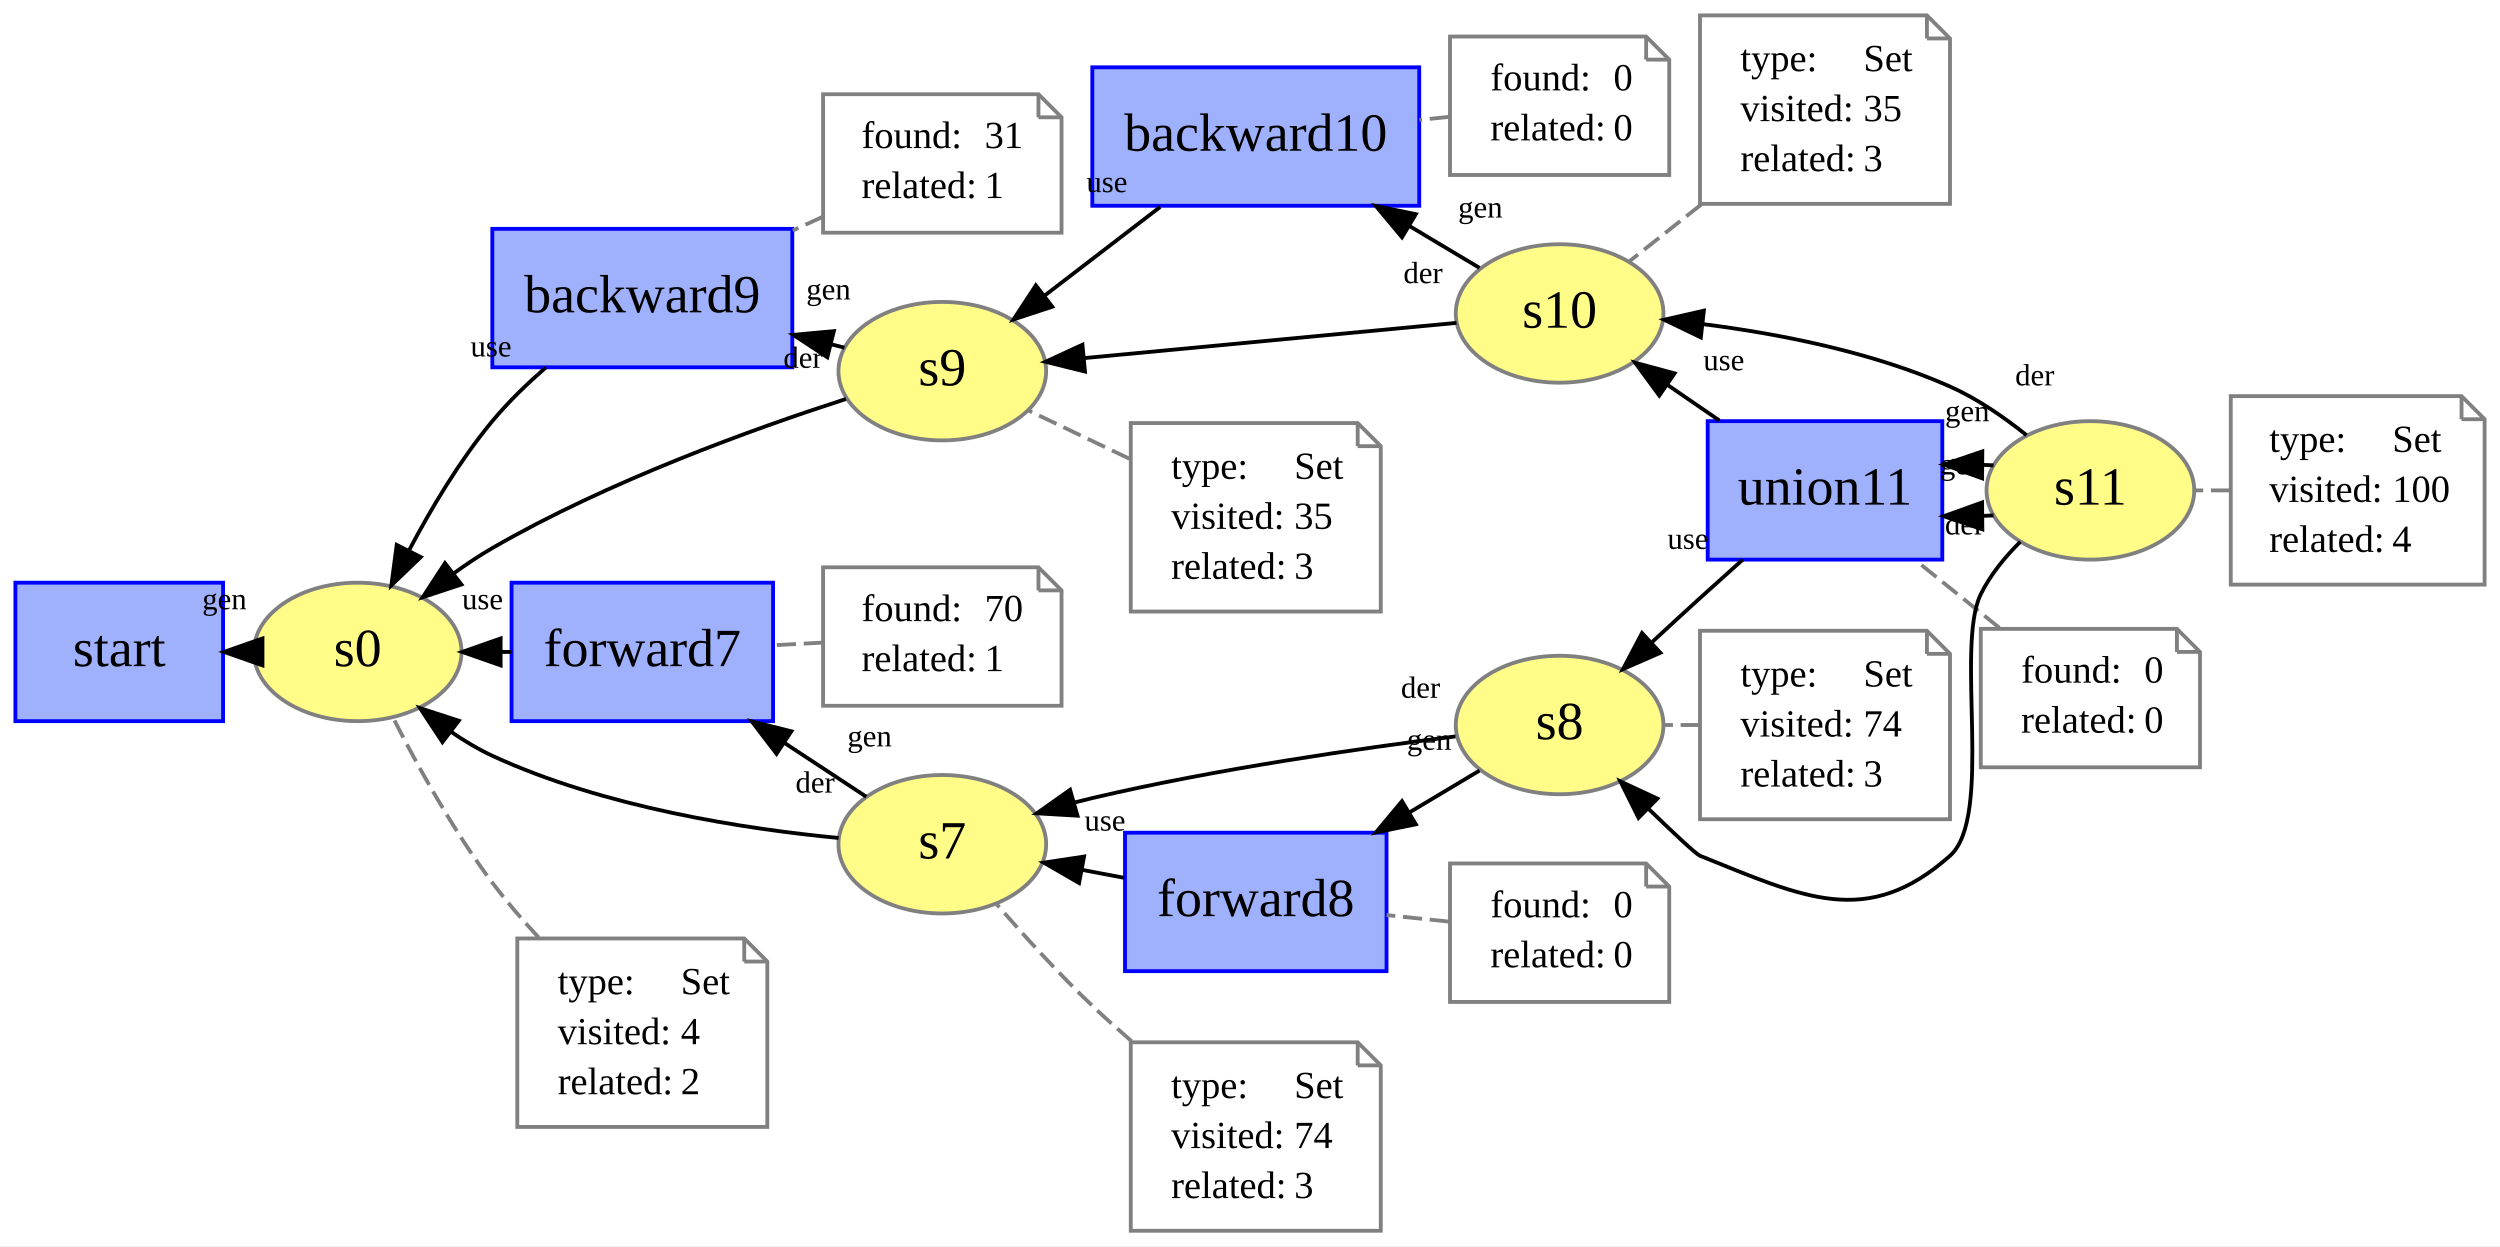
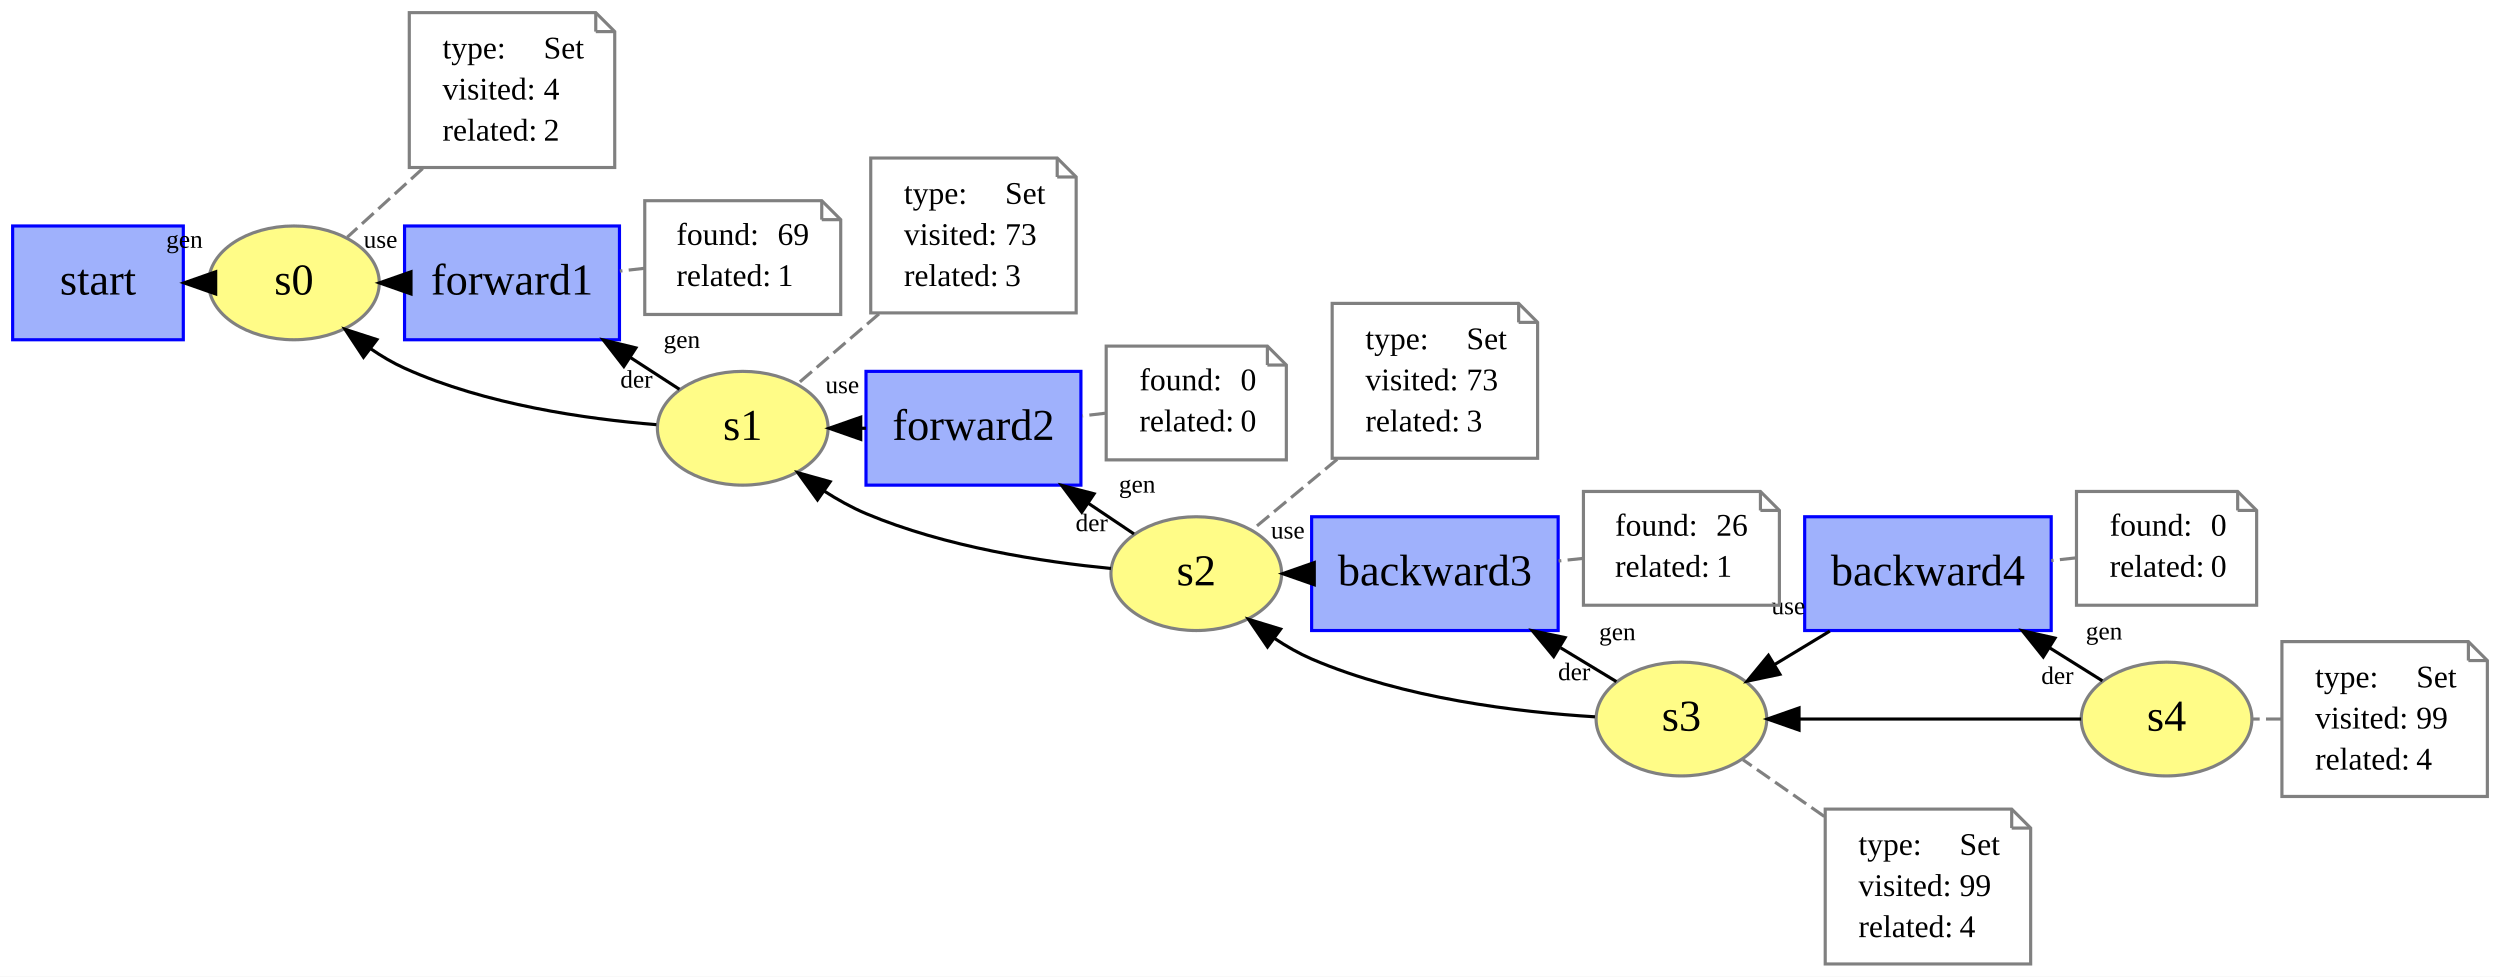
- <svg xmlns="http://www.w3.org/2000/svg" xmlns:xlink="http://www.w3.org/1999/xlink" width="650pt" height="324pt" viewBox="0.00 0.00 650.00 324.00">
-   <g id="graph0" class="graph" transform="scale(1 1) rotate(0) translate(4 320)">
-     <polygon fill="white" stroke="none" points="-4,4 -4,-320 646,-320 646,4 -4,4" />
+ <svg xmlns="http://www.w3.org/2000/svg" xmlns:xlink="http://www.w3.org/1999/xlink" width="791pt" height="309pt" viewBox="0.00 0.00 791.00 309.00">
+   <g id="graph0" class="graph" transform="scale(1 1) rotate(0) translate(4 305)">
+     <polygon fill="white" stroke="none" points="-4,4 -4,-305 787,-305 787,4 -4,4" />
    <g id="node1" class="node">
      <g id="a_node1">
-         <a xlink:href="http://example.org/union11" xlink:title="union11">
-           <polygon fill="#9fb1fc" stroke="#0000ff" points="501,-210.5 440,-210.5 440,-174.5 501,-174.5 501,-210.5" />
-           <text text-anchor="middle" x="470.5" y="-188.8" font-family="Times New Roman,serif" font-size="14.00">union11</text>
+         <a xlink:href="http://example.org/backward4" xlink:title="backward4">
+           <polygon fill="#9fb1fc" stroke="#0000ff" points="645,-141.5 567,-141.5 567,-105.5 645,-105.5 645,-141.5" />
+           <text text-anchor="middle" x="606" y="-119.8" font-family="Times New Roman,serif" font-size="14.00">backward4</text>
+         </a>
+       </g>
+     </g>
+     <g id="node12" class="node">
+       <g id="a_node12">
+         <a xlink:href="http://example.org/s3" xlink:title="s3">
+           <ellipse fill="#fffc87" stroke="#808080" cx="528" cy="-77.5" rx="27" ry="18" />
+           <text text-anchor="middle" x="528" y="-73.8" font-family="Times New Roman,serif" font-size="14.00">s3</text>
+         </a>
+       </g>
+     </g>
+     <g id="edge10" class="edge">
+       <path fill="none" stroke="black" d="M574.963,-105.32C569.19,-101.826 563.161,-98.177 557.441,-94.714" />
+       <polygon fill="black" stroke="black" points="559.156,-91.661 548.788,-89.477 555.531,-97.649 559.156,-91.661" />
+       <text text-anchor="middle" x="561.82" y="-110.649" font-family="Times New Roman,serif" font-size="8.00">use</text>
+     </g>
+     <g id="node2" class="node">
+       <polygon fill="none" stroke="gray" points="704,-149.5 653,-149.5 653,-113.5 710,-113.5 710,-143.5 704,-149.5" />
+       <polyline fill="none" stroke="gray" points="704,-149.5 704,-143.5 " />
+       <polyline fill="none" stroke="gray" points="710,-143.5 704,-143.5 " />
+       <text text-anchor="start" x="663.5" y="-135.5" font-family="Times New Roman,serif" font-size="10.00">found:</text>
+       <text text-anchor="start" x="695.5" y="-135.5" font-family="Times New Roman,serif" font-size="10.00">0</text>
+       <text text-anchor="start" x="663.5" y="-122.5" font-family="Times New Roman,serif" font-size="10.00">related:</text>
+       <text text-anchor="start" x="695.5" y="-122.5" font-family="Times New Roman,serif" font-size="10.00">0</text>
+     </g>
+     <g id="edge1" class="edge">
+       <path fill="none" stroke="gray" stroke-dasharray="5,2" d="M652.713,-128.476C650.192,-128.201 647.612,-127.92 645.023,-127.639" />
+     </g>
+     <g id="node3" class="node">
+       <g id="a_node3">
+         <a xlink:href="http://example.org/backward3" xlink:title="backward3">
+           <polygon fill="#9fb1fc" stroke="#0000ff" points="489,-141.5 411,-141.5 411,-105.5 489,-105.5 489,-141.5" />
+           <text text-anchor="middle" x="450" y="-119.8" font-family="Times New Roman,serif" font-size="14.00">backward3</text>
        </a>
      </g>
    </g>
    <g id="node14" class="node">
      <g id="a_node14">
-         <a xlink:href="http://example.org/s8" xlink:title="s8">
-           <ellipse fill="#fffc87" stroke="#808080" cx="401.5" cy="-131.5" rx="27" ry="18" />
-           <text text-anchor="middle" x="401.5" y="-127.8" font-family="Times New Roman,serif" font-size="14.00">s8</text>
-         </a>
-       </g>
-     </g>
-     <g id="edge12" class="edge">
-       <path fill="none" stroke="black" d="M449.107,-174.492C445.398,-171.183 441.573,-167.748 438,-164.5 433.978,-160.844 429.726,-156.932 425.615,-153.126" />
-       <polygon fill="black" stroke="black" points="427.691,-150.277 417.983,-146.032 422.925,-155.404 427.691,-150.277" />
-       <text text-anchor="middle" x="434.861" y="-177.287" font-family="Times New Roman,serif" font-size="8.00">use</text>
+         <a xlink:href="http://example.org/s2" xlink:title="s2">
+           <ellipse fill="#fffc87" stroke="#808080" cx="374.5" cy="-123.5" rx="27" ry="18" />
+           <text text-anchor="middle" x="374.5" y="-119.8" font-family="Times New Roman,serif" font-size="14.00">s2</text>
+         </a>
+       </g>
+     </g>
+     <g id="edge13" class="edge">
+       <path fill="none" stroke="black" d="M410.958,-123.5C410.862,-123.5 410.766,-123.5 410.669,-123.5" />
+       <polygon fill="black" stroke="black" points="411.834,-120 401.834,-123.5 411.834,-127 411.834,-120" />
+       <text text-anchor="middle" x="403.458" y="-134.59" font-family="Times New Roman,serif" font-size="8.00">use</text>
+     </g>
+     <g id="node4" class="node">
+       <polygon fill="none" stroke="gray" points="553,-149.5 497,-149.5 497,-113.5 559,-113.5 559,-143.5 553,-149.5" />
+       <polyline fill="none" stroke="gray" points="553,-149.5 553,-143.5 " />
+       <polyline fill="none" stroke="gray" points="559,-143.5 553,-143.5 " />
+       <text text-anchor="start" x="507" y="-135.5" font-family="Times New Roman,serif" font-size="10.00">found:</text>
+       <text text-anchor="start" x="539" y="-135.5" font-family="Times New Roman,serif" font-size="10.00">26</text>
+       <text text-anchor="start" x="507" y="-122.5" font-family="Times New Roman,serif" font-size="10.00">related:</text>
+       <text text-anchor="start" x="539" y="-122.5" font-family="Times New Roman,serif" font-size="10.00">1</text>
+     </g>
+     <g id="edge2" class="edge">
+       <path fill="none" stroke="gray" stroke-dasharray="5,2" d="M496.963,-128.338C494.39,-128.067 491.767,-127.791 489.143,-127.515" />
+     </g>
+     <g id="node5" class="node">
+       <g id="a_node5">
+         <a xlink:href="http://example.org/forward2" xlink:title="forward2">
+           <polygon fill="#9fb1fc" stroke="#0000ff" points="338,-187.5 270,-187.5 270,-151.5 338,-151.5 338,-187.5" />
+           <text text-anchor="middle" x="304" y="-165.8" font-family="Times New Roman,serif" font-size="14.00">forward2</text>
+         </a>
+       </g>
    </g>
    <g id="node16" class="node">
      <g id="a_node16">
-         <a xlink:href="http://example.org/s10" xlink:title="s10">
-           <ellipse fill="#fffc87" stroke="#808080" cx="401.5" cy="-238.5" rx="27" ry="18" />
-           <text text-anchor="middle" x="401.5" y="-234.8" font-family="Times New Roman,serif" font-size="14.00">s10</text>
-         </a>
-       </g>
-     </g>
-     <g id="edge15" class="edge">
-       <path fill="none" stroke="black" d="M443.02,-210.68C438.562,-213.741 433.93,-216.921 429.461,-219.99" />
-       <polygon fill="black" stroke="black" points="427.415,-217.149 421.152,-225.694 431.377,-222.919 427.415,-217.149" />
-       <text text-anchor="middle" x="444.189" y="-223.735" font-family="Times New Roman,serif" font-size="8.00">use</text>
-     </g>
-     <g id="node2" class="node">
-       <polygon fill="none" stroke="gray" points="562,-156.5 511,-156.5 511,-120.5 568,-120.5 568,-150.5 562,-156.5" />
-       <polyline fill="none" stroke="gray" points="562,-156.5 562,-150.5 " />
-       <polyline fill="none" stroke="gray" points="568,-150.5 562,-150.5 " />
-       <text text-anchor="start" x="521.5" y="-142.5" font-family="Times New Roman,serif" font-size="10.00">found:</text>
-       <text text-anchor="start" x="553.5" y="-142.5" font-family="Times New Roman,serif" font-size="10.00">0</text>
-       <text text-anchor="start" x="521.5" y="-129.5" font-family="Times New Roman,serif" font-size="10.00">related:</text>
-       <text text-anchor="start" x="553.5" y="-129.5" font-family="Times New Roman,serif" font-size="10.00">0</text>
-     </g>
-     <g id="edge1" class="edge">
-       <path fill="none" stroke="gray" stroke-dasharray="5,2" d="M515.817,-156.782C508.832,-162.412 501.143,-168.608 494.16,-174.237" />
-     </g>
-     <g id="node3" class="node">
-       <g id="a_node3">
-         <a xlink:href="http://example.org/forward8" xlink:title="forward8">
-           <polygon fill="#9fb1fc" stroke="#0000ff" points="356.5,-103.5 288.5,-103.5 288.5,-67.5 356.5,-67.5 356.5,-103.5" />
-           <text text-anchor="middle" x="322.5" y="-81.8" font-family="Times New Roman,serif" font-size="14.00">forward8</text>
+         <a xlink:href="http://example.org/s1" xlink:title="s1">
+           <ellipse fill="#fffc87" stroke="#808080" cx="231" cy="-169.5" rx="27" ry="18" />
+           <text text-anchor="middle" x="231" y="-165.8" font-family="Times New Roman,serif" font-size="14.00">s1</text>
+         </a>
+       </g>
+     </g>
+     <g id="edge16" class="edge">
+       <path fill="none" stroke="black" d="M269.994,-169.5C269.505,-169.5 269.016,-169.5 268.526,-169.5" />
+       <polygon fill="black" stroke="black" points="268.331,-166 258.331,-169.5 268.331,-173 268.331,-166" />
+       <text text-anchor="middle" x="262.494" y="-180.59" font-family="Times New Roman,serif" font-size="8.00">use</text>
+     </g>
+     <g id="node6" class="node">
+       <polygon fill="none" stroke="gray" points="397,-195.5 346,-195.5 346,-159.5 403,-159.5 403,-189.5 397,-195.5" />
+       <polyline fill="none" stroke="gray" points="397,-195.5 397,-189.5 " />
+       <polyline fill="none" stroke="gray" points="403,-189.5 397,-189.5 " />
+       <text text-anchor="start" x="356.5" y="-181.5" font-family="Times New Roman,serif" font-size="10.00">found:</text>
+       <text text-anchor="start" x="388.5" y="-181.5" font-family="Times New Roman,serif" font-size="10.00">0</text>
+       <text text-anchor="start" x="356.5" y="-168.5" font-family="Times New Roman,serif" font-size="10.00">related:</text>
+       <text text-anchor="start" x="388.5" y="-168.5" font-family="Times New Roman,serif" font-size="10.00">0</text>
+     </g>
+     <g id="edge3" class="edge">
+       <path fill="none" stroke="gray" stroke-dasharray="5,2" d="M345.638,-174.246C343.268,-173.969 340.855,-173.687 338.447,-173.406" />
+     </g>
+     <g id="node7" class="node">
+       <g id="a_node7">
+         <a xlink:href="http://example.org/forward1" xlink:title="forward1">
+           <polygon fill="#9fb1fc" stroke="#0000ff" points="192,-233.5 124,-233.5 124,-197.5 192,-197.5 192,-233.5" />
+           <text text-anchor="middle" x="158" y="-211.8" font-family="Times New Roman,serif" font-size="14.00">forward1</text>
        </a>
      </g>
    </g>
    <g id="node18" class="node">
      <g id="a_node18">
-         <a xlink:href="http://example.org/s7" xlink:title="s7">
-           <ellipse fill="#fffc87" stroke="#808080" cx="241" cy="-100.5" rx="27" ry="18" />
-           <text text-anchor="middle" x="241" y="-96.8" font-family="Times New Roman,serif" font-size="14.00">s7</text>
-         </a>
-       </g>
-     </g>
-     <g id="edge18" class="edge">
-       <path fill="none" stroke="black" d="M288.245,-91.774C284.647,-92.453 280.976,-93.146 277.355,-93.829" />
-       <polygon fill="black" stroke="black" points="276.557,-90.418 267.38,-95.711 277.855,-97.296 276.557,-90.418" />
-       <text text-anchor="middle" x="283.284" y="-104.03" font-family="Times New Roman,serif" font-size="8.00">use</text>
-     </g>
-     <g id="node4" class="node">
-       <polygon fill="none" stroke="gray" points="424,-95.5 373,-95.5 373,-59.5 430,-59.5 430,-89.5 424,-95.5" />
-       <polyline fill="none" stroke="gray" points="424,-95.5 424,-89.5 " />
-       <polyline fill="none" stroke="gray" points="430,-89.5 424,-89.5 " />
-       <text text-anchor="start" x="383.5" y="-81.5" font-family="Times New Roman,serif" font-size="10.00">found:</text>
-       <text text-anchor="start" x="415.5" y="-81.5" font-family="Times New Roman,serif" font-size="10.00">0</text>
-       <text text-anchor="start" x="383.5" y="-68.5" font-family="Times New Roman,serif" font-size="10.00">related:</text>
-       <text text-anchor="start" x="415.5" y="-68.5" font-family="Times New Roman,serif" font-size="10.00">0</text>
-     </g>
-     <g id="edge2" class="edge">
-       <path fill="none" stroke="gray" stroke-dasharray="5,2" d="M372.701,-80.388C367.446,-80.934 361.901,-81.51 356.504,-82.071" />
-     </g>
-     <g id="node5" class="node">
-       <g id="a_node5">
-         <a xlink:href="http://example.org/backward10" xlink:title="backward10">
-           <polygon fill="#9fb1fc" stroke="#0000ff" points="365,-302.5 280,-302.5 280,-266.5 365,-266.5 365,-302.5" />
-           <text text-anchor="middle" x="322.5" y="-280.8" font-family="Times New Roman,serif" font-size="14.00">backward10</text>
-         </a>
-       </g>
-     </g>
-     <g id="node20" class="node">
-       <g id="a_node20">
-         <a xlink:href="http://example.org/s9" xlink:title="s9">
-           <ellipse fill="#fffc87" stroke="#808080" cx="241" cy="-223.5" rx="27" ry="18" />
-           <text text-anchor="middle" x="241" y="-219.8" font-family="Times New Roman,serif" font-size="14.00">s9</text>
-         </a>
-       </g>
-     </g>
-     <g id="edge21" class="edge">
-       <path fill="none" stroke="black" d="M297.647,-266.198C288.167,-258.924 277.242,-250.541 267.596,-243.14" />
-       <polygon fill="black" stroke="black" points="269.582,-240.252 259.517,-236.941 265.32,-245.805 269.582,-240.252" />
-       <text text-anchor="middle" x="283.789" y="-270.039" font-family="Times New Roman,serif" font-size="8.00">use</text>
-     </g>
-     <g id="node6" class="node">
-       <polygon fill="none" stroke="gray" points="424,-310.5 373,-310.5 373,-274.5 430,-274.5 430,-304.5 424,-310.5" />
-       <polyline fill="none" stroke="gray" points="424,-310.5 424,-304.5 " />
-       <polyline fill="none" stroke="gray" points="430,-304.5 424,-304.5 " />
-       <text text-anchor="start" x="383.5" y="-296.5" font-family="Times New Roman,serif" font-size="10.00">found:</text>
-       <text text-anchor="start" x="415.5" y="-296.5" font-family="Times New Roman,serif" font-size="10.00">0</text>
-       <text text-anchor="start" x="383.5" y="-283.5" font-family="Times New Roman,serif" font-size="10.00">related:</text>
-       <text text-anchor="start" x="415.5" y="-283.5" font-family="Times New Roman,serif" font-size="10.00">0</text>
-     </g>
-     <g id="edge3" class="edge">
-       <path fill="none" stroke="gray" stroke-dasharray="5,2" d="M372.701,-289.612C370.203,-289.352 367.639,-289.086 365.057,-288.818" />
-     </g>
-     <g id="node7" class="node">
-       <g id="a_node7">
-         <a xlink:href="http://example.org/forward7" xlink:title="forward7">
-           <polygon fill="#9fb1fc" stroke="#0000ff" points="197,-168.5 129,-168.5 129,-132.5 197,-132.5 197,-168.5" />
-           <text text-anchor="middle" x="163" y="-146.8" font-family="Times New Roman,serif" font-size="14.00">forward7</text>
-         </a>
-       </g>
-     </g>
-     <g id="node22" class="node">
-       <g id="a_node22">
        <a xlink:href="http://example.org/s0" xlink:title="s0">
-           <ellipse fill="#fffc87" stroke="#808080" cx="89" cy="-150.5" rx="27" ry="18" />
-           <text text-anchor="middle" x="89" y="-146.8" font-family="Times New Roman,serif" font-size="14.00">s0</text>
-         </a>
-       </g>
-     </g>
-     <g id="edge24" class="edge">
-       <path fill="none" stroke="black" d="M128.95,-150.5C128.146,-150.5 127.34,-150.5 126.534,-150.5" />
-       <polygon fill="black" stroke="black" points="126.162,-147 116.162,-150.5 126.162,-154 126.162,-147" />
-       <text text-anchor="middle" x="121.45" y="-161.59" font-family="Times New Roman,serif" font-size="8.00">use</text>
+           <ellipse fill="#fffc87" stroke="#808080" cx="89" cy="-215.5" rx="27" ry="18" />
+           <text text-anchor="middle" x="89" y="-211.8" font-family="Times New Roman,serif" font-size="14.00">s0</text>
+         </a>
+       </g>
+     </g>
+     <g id="edge19" class="edge">
+       <path fill="none" stroke="black" d="M123.893,-215.5C123.728,-215.5 123.563,-215.5 123.398,-215.5" />
+       <polygon fill="black" stroke="black" points="126.036,-212 116.036,-215.5 126.036,-219 126.036,-212" />
+       <text text-anchor="middle" x="116.393" y="-226.59" font-family="Times New Roman,serif" font-size="8.00">use</text>
    </g>
    <g id="node8" class="node">
-       <polygon fill="none" stroke="gray" points="266,-172.5 210,-172.5 210,-136.5 272,-136.5 272,-166.5 266,-172.5" />
-       <polyline fill="none" stroke="gray" points="266,-172.5 266,-166.5 " />
-       <polyline fill="none" stroke="gray" points="272,-166.5 266,-166.5 " />
-       <text text-anchor="start" x="220" y="-158.5" font-family="Times New Roman,serif" font-size="10.00">found:</text>
-       <text text-anchor="start" x="252" y="-158.5" font-family="Times New Roman,serif" font-size="10.00">70</text>
-       <text text-anchor="start" x="220" y="-145.5" font-family="Times New Roman,serif" font-size="10.00">related:</text>
-       <text text-anchor="start" x="252" y="-145.5" font-family="Times New Roman,serif" font-size="10.00">1</text>
+       <polygon fill="none" stroke="gray" points="256,-241.5 200,-241.5 200,-205.5 262,-205.5 262,-235.5 256,-241.5" />
+       <polyline fill="none" stroke="gray" points="256,-241.5 256,-235.5 " />
+       <polyline fill="none" stroke="gray" points="262,-235.5 256,-235.5 " />
+       <text text-anchor="start" x="210" y="-227.5" font-family="Times New Roman,serif" font-size="10.00">found:</text>
+       <text text-anchor="start" x="242" y="-227.5" font-family="Times New Roman,serif" font-size="10.00">69</text>
+       <text text-anchor="start" x="210" y="-214.5" font-family="Times New Roman,serif" font-size="10.00">related:</text>
+       <text text-anchor="start" x="242" y="-214.5" font-family="Times New Roman,serif" font-size="10.00">1</text>
    </g>
    <g id="edge4" class="edge">
-       <path fill="none" stroke="gray" stroke-dasharray="5,2" d="M209.963,-152.919C205.731,-152.696 201.361,-152.466 197.076,-152.241" />
+       <path fill="none" stroke="gray" stroke-dasharray="5,2" d="M199.89,-220.107C197.32,-219.818 194.711,-219.524 192.119,-219.232" />
    </g>
    <g id="node9" class="node">
      <g id="a_node9">
-         <a xlink:href="http://example.org/backward9" xlink:title="backward9">
-           <polygon fill="#9fb1fc" stroke="#0000ff" points="202,-260.5 124,-260.5 124,-224.5 202,-224.5 202,-260.5" />
-           <text text-anchor="middle" x="163" y="-238.8" font-family="Times New Roman,serif" font-size="14.00">backward9</text>
-         </a>
-       </g>
-     </g>
-     <g id="edge27" class="edge">
-       <path fill="none" stroke="black" d="M137.874,-224.42C132.974,-220.154 128.078,-215.409 124,-210.5 115.597,-200.385 108.146,-187.906 102.377,-176.953" />
-       <polygon fill="black" stroke="black" points="105.394,-175.163 97.759,-167.818 99.147,-178.321 105.394,-175.163" />
-       <text text-anchor="middle" x="123.66" y="-227.312" font-family="Times New Roman,serif" font-size="8.00">use</text>
+         <a xlink:href="http://example.org/start" xlink:title="start">
+           <polygon fill="#9fb1fc" stroke="#0000ff" points="54,-233.5 0,-233.5 0,-197.5 54,-197.5 54,-233.5" />
+           <text text-anchor="middle" x="27" y="-211.8" font-family="Times New Roman,serif" font-size="14.00">start</text>
+         </a>
+       </g>
    </g>
    <g id="node10" class="node">
-       <polygon fill="none" stroke="gray" points="266,-295.5 210,-295.5 210,-259.5 272,-259.5 272,-289.5 266,-295.5" />
-       <polyline fill="none" stroke="gray" points="266,-295.5 266,-289.5 " />
-       <polyline fill="none" stroke="gray" points="272,-289.5 266,-289.5 " />
-       <text text-anchor="start" x="220" y="-281.5" font-family="Times New Roman,serif" font-size="10.00">found:</text>
-       <text text-anchor="start" x="252" y="-281.5" font-family="Times New Roman,serif" font-size="10.00">31</text>
-       <text text-anchor="start" x="220" y="-268.5" font-family="Times New Roman,serif" font-size="10.00">related:</text>
-       <text text-anchor="start" x="252" y="-268.5" font-family="Times New Roman,serif" font-size="10.00">1</text>
+       <g id="a_node10">
+         <a xlink:href="http://example.org/s4" xlink:title="s4">
+           <ellipse fill="#fffc87" stroke="#808080" cx="681.5" cy="-77.5" rx="27" ry="18" />
+           <text text-anchor="middle" x="681.5" y="-73.8" font-family="Times New Roman,serif" font-size="14.00">s4</text>
+         </a>
+       </g>
+     </g>
+     <g id="edge11" class="edge">
+       <path fill="none" stroke="black" d="M661.189,-89.586C655.988,-92.841 650.18,-96.476 644.352,-100.123" />
+       <polygon fill="black" stroke="black" points="642.488,-97.161 635.868,-105.433 646.201,-103.095 642.488,-97.161" />
+       <text text-anchor="middle" x="661.723" y="-102.676" font-family="Times New Roman,serif" font-size="8.00">gen</text>
+     </g>
+     <g id="edge12" class="edge">
+       <path fill="none" stroke="black" d="M654.456,-77.5C629.85,-77.5 592.716,-77.5 565.228,-77.5" />
+       <polygon fill="black" stroke="black" points="565.211,-74 555.211,-77.5 565.211,-81 565.211,-74" />
+       <text text-anchor="middle" x="646.956" y="-88.59" font-family="Times New Roman,serif" font-size="8.00">der</text>
+     </g>
+     <g id="node11" class="node">
+       <polygon fill="none" stroke="gray" points="777,-102 718,-102 718,-53 783,-53 783,-96 777,-102" />
+       <polyline fill="none" stroke="gray" points="777,-102 777,-96 " />
+       <polyline fill="none" stroke="gray" points="783,-96 777,-96 " />
+       <text text-anchor="start" x="728.5" y="-87.5" font-family="Times New Roman,serif" font-size="10.00">type:</text>
+       <text text-anchor="start" x="760.5" y="-87.5" font-family="Times New Roman,serif" font-size="10.00">Set</text>
+       <text text-anchor="start" x="728.5" y="-74.5" font-family="Times New Roman,serif" font-size="10.00">visited:</text>
+       <text text-anchor="start" x="760.5" y="-74.5" font-family="Times New Roman,serif" font-size="10.00">99</text>
+       <text text-anchor="start" x="728.5" y="-61.5" font-family="Times New Roman,serif" font-size="10.00">related:</text>
+       <text text-anchor="start" x="760.5" y="-61.5" font-family="Times New Roman,serif" font-size="10.00">4</text>
    </g>
    <g id="edge5" class="edge">
-       <path fill="none" stroke="gray" stroke-dasharray="5,2" d="M209.963,-263.667C207.39,-262.482 204.767,-261.274 202.143,-260.066" />
-     </g>
-     <g id="node11" class="node">
-       <g id="a_node11">
-         <a xlink:href="http://example.org/start" xlink:title="start">
-           <polygon fill="#9fb1fc" stroke="#0000ff" points="54,-168.5 0,-168.5 0,-132.5 54,-132.5 54,-168.5" />
-           <text text-anchor="middle" x="27" y="-146.8" font-family="Times New Roman,serif" font-size="14.00">start</text>
-         </a>
-       </g>
-     </g>
-     <g id="node12" class="node">
-       <g id="a_node12">
-         <a xlink:href="http://example.org/s11" xlink:title="s11">
-           <ellipse fill="#fffc87" stroke="#808080" cx="539.5" cy="-192.5" rx="27" ry="18" />
-           <text text-anchor="middle" x="539.5" y="-188.8" font-family="Times New Roman,serif" font-size="14.00">s11</text>
-         </a>
-       </g>
-     </g>
-     <g id="edge13" class="edge">
-       <path fill="none" stroke="black" d="M514.311,-185.987C513.393,-185.939 512.465,-185.899 511.529,-185.865" />
-       <polygon fill="black" stroke="black" points="511.402,-182.364 501.375,-185.785 511.347,-189.364 511.402,-182.364" />
-       <text text-anchor="middle" x="506.155" y="-196.676" font-family="Times New Roman,serif" font-size="8.00">gen</text>
-     </g>
-     <g id="edge16" class="edge">
-       <path fill="none" stroke="black" d="M514.311,-199.013C513.393,-199.061 512.465,-199.101 511.529,-199.135" />
-       <polygon fill="black" stroke="black" points="511.347,-195.636 501.375,-199.215 511.402,-202.636 511.347,-195.636" />
-       <text text-anchor="middle" x="507.488" y="-210.471" font-family="Times New Roman,serif" font-size="8.00">gen</text>
+       <path fill="none" stroke="gray" stroke-dasharray="5,2" d="M717.962,-77.5C714.839,-77.5 711.694,-77.5 708.635,-77.5" />
    </g>
    <g id="edge14" class="edge">
-       <path fill="none" stroke="black" d="M521.29,-179.147C517.285,-175.188 513.474,-170.546 511,-165.5 504.302,-151.838 514.37,-107.611 503,-97.5 481.412,-78.303 464.808,-86.733 438,-97.5 436.997,-97.903 431.224,-103.315 424.616,-109.707" />
-       <polygon fill="black" stroke="black" points="422.02,-107.351 417.303,-116.838 426.907,-112.363 422.02,-107.351" />
-       <text text-anchor="middle" x="506.779" y="-181.048" font-family="Times New Roman,serif" font-size="8.00">der</text>
+       <path fill="none" stroke="black" d="M507.428,-89.346C501.991,-92.637 495.89,-96.33 489.762,-100.039" />
+       <polygon fill="black" stroke="black" points="487.582,-97.267 480.84,-105.439 491.207,-103.255 487.582,-97.267" />
+       <text text-anchor="middle" x="507.738" y="-102.443" font-family="Times New Roman,serif" font-size="8.00">gen</text>
+     </g>
+     <g id="edge15" class="edge">
+       <path fill="none" stroke="black" d="M500.648,-78.201C476.452,-79.671 440.056,-83.999 411,-96.5 406.999,-98.221 403.042,-100.49 399.304,-102.982" />
+       <polygon fill="black" stroke="black" points="397.037,-100.304 391.057,-109.05 401.186,-105.942 397.037,-100.304" />
+       <text text-anchor="middle" x="494.072" y="-89.783" font-family="Times New Roman,serif" font-size="8.00">der</text>
+     </g>
+     <g id="node13" class="node">
+       <polygon fill="none" stroke="gray" points="632.5,-49 573.5,-49 573.5,-0 638.5,-0 638.5,-43 632.5,-49" />
+       <polyline fill="none" stroke="gray" points="632.5,-49 632.5,-43 " />
+       <polyline fill="none" stroke="gray" points="638.5,-43 632.5,-43 " />
+       <text text-anchor="start" x="584" y="-34.5" font-family="Times New Roman,serif" font-size="10.00">type:</text>
+       <text text-anchor="start" x="616" y="-34.5" font-family="Times New Roman,serif" font-size="10.00">Set</text>
+       <text text-anchor="start" x="584" y="-21.5" font-family="Times New Roman,serif" font-size="10.00">visited:</text>
+       <text text-anchor="start" x="616" y="-21.5" font-family="Times New Roman,serif" font-size="10.00">99</text>
+       <text text-anchor="start" x="584" y="-8.5" font-family="Times New Roman,serif" font-size="10.00">related:</text>
+       <text text-anchor="start" x="616" y="-8.5" font-family="Times New Roman,serif" font-size="10.00">4</text>
+     </g>
+     <g id="edge6" class="edge">
+       <path fill="none" stroke="gray" stroke-dasharray="5,2" d="M573.21,-46.67C564.424,-52.797 555.182,-59.241 547.434,-64.645" />
    </g>
    <g id="edge17" class="edge">
-       <path fill="none" stroke="black" d="M522.9,-206.853C517.039,-211.545 510.075,-216.353 503,-219.5 482.784,-228.493 458.437,-233.233 438.771,-235.729" />
-       <polygon fill="black" stroke="black" points="438.217,-232.269 428.673,-236.87 439.002,-239.225 438.217,-232.269" />
-       <text text-anchor="middle" x="525.041" y="-219.8" font-family="Times New Roman,serif" font-size="8.00">der</text>
-     </g>
-     <g id="node13" class="node">
-       <polygon fill="none" stroke="gray" points="636,-217 576,-217 576,-168 642,-168 642,-211 636,-217" />
-       <polyline fill="none" stroke="gray" points="636,-217 636,-211 " />
-       <polyline fill="none" stroke="gray" points="642,-211 636,-211 " />
-       <text text-anchor="start" x="586" y="-202.5" font-family="Times New Roman,serif" font-size="10.00">type:</text>
-       <text text-anchor="start" x="618" y="-202.5" font-family="Times New Roman,serif" font-size="10.00">Set</text>
-       <text text-anchor="start" x="586" y="-189.5" font-family="Times New Roman,serif" font-size="10.00">visited:</text>
-       <text text-anchor="start" x="618" y="-189.5" font-family="Times New Roman,serif" font-size="10.00">100</text>
-       <text text-anchor="start" x="586" y="-176.5" font-family="Times New Roman,serif" font-size="10.00">related:</text>
-       <text text-anchor="start" x="618" y="-176.5" font-family="Times New Roman,serif" font-size="10.00">4</text>
-     </g>
-     <g id="edge6" class="edge">
-       <path fill="none" stroke="gray" stroke-dasharray="5,2" d="M575.832,-192.5C572.708,-192.5 569.566,-192.5 566.513,-192.5" />
-     </g>
-     <g id="edge19" class="edge">
-       <path fill="none" stroke="black" d="M380.671,-119.654C375.034,-116.286 368.692,-112.498 362.339,-108.702" />
-       <polygon fill="black" stroke="black" points="364.112,-105.685 353.732,-103.561 360.522,-111.694 364.112,-105.685" />
-       <text text-anchor="middle" x="367.57" y="-125.059" font-family="Times New Roman,serif" font-size="8.00">gen</text>
+       <path fill="none" stroke="black" d="M354.782,-136.07C350.265,-139.103 345.291,-142.443 340.287,-145.804" />
+       <polygon fill="black" stroke="black" points="338.264,-142.946 331.913,-151.427 342.166,-148.758 338.264,-142.946" />
+       <text text-anchor="middle" x="355.798" y="-149.135" font-family="Times New Roman,serif" font-size="8.00">gen</text>
+     </g>
+     <g id="edge18" class="edge">
+       <path fill="none" stroke="black" d="M347.513,-125.132C326.023,-127.21 295.076,-131.908 270,-142.5 265.485,-144.407 260.979,-146.923 256.732,-149.653" />
+       <polygon fill="black" stroke="black" points="254.651,-146.837 248.454,-155.43 258.657,-152.577 254.651,-146.837" />
+       <text text-anchor="middle" x="341.411" y="-136.935" font-family="Times New Roman,serif" font-size="8.00">der</text>
+     </g>
+     <g id="node15" class="node">
+       <polygon fill="none" stroke="gray" points="476.5,-209 417.5,-209 417.5,-160 482.5,-160 482.5,-203 476.5,-209" />
+       <polyline fill="none" stroke="gray" points="476.5,-209 476.5,-203 " />
+       <polyline fill="none" stroke="gray" points="482.5,-203 476.5,-203 " />
+       <text text-anchor="start" x="428" y="-194.5" font-family="Times New Roman,serif" font-size="10.00">type:</text>
+       <text text-anchor="start" x="460" y="-194.5" font-family="Times New Roman,serif" font-size="10.00">Set</text>
+       <text text-anchor="start" x="428" y="-181.5" font-family="Times New Roman,serif" font-size="10.00">visited:</text>
+       <text text-anchor="start" x="460" y="-181.5" font-family="Times New Roman,serif" font-size="10.00">73</text>
+       <text text-anchor="start" x="428" y="-168.5" font-family="Times New Roman,serif" font-size="10.00">related:</text>
+       <text text-anchor="start" x="460" y="-168.5" font-family="Times New Roman,serif" font-size="10.00">3</text>
+     </g>
+     <g id="edge7" class="edge">
+       <path fill="none" stroke="gray" stroke-dasharray="5,2" d="M419.105,-159.689C409.884,-152.037 400.067,-143.889 392.086,-137.266" />
    </g>
    <g id="edge20" class="edge">
-       <path fill="none" stroke="black" d="M374.426,-128.532C349.871,-125.468 312.16,-120.069 280,-112.5 278.527,-112.153 277.028,-111.778 275.519,-111.382" />
-       <polygon fill="black" stroke="black" points="276.141,-107.92 265.565,-108.542 274.221,-114.652 276.141,-107.92" />
-       <text text-anchor="middle" x="365.34" y="-138.567" font-family="Times New Roman,serif" font-size="8.00">der</text>
-     </g>
-     <g id="node15" class="node">
-       <polygon fill="none" stroke="gray" points="497,-156 438,-156 438,-107 503,-107 503,-150 497,-156" />
-       <polyline fill="none" stroke="gray" points="497,-156 497,-150 " />
-       <polyline fill="none" stroke="gray" points="503,-150 497,-150 " />
-       <text text-anchor="start" x="448.5" y="-141.5" font-family="Times New Roman,serif" font-size="10.00">type:</text>
-       <text text-anchor="start" x="480.5" y="-141.5" font-family="Times New Roman,serif" font-size="10.00">Set</text>
-       <text text-anchor="start" x="448.5" y="-128.5" font-family="Times New Roman,serif" font-size="10.00">visited:</text>
-       <text text-anchor="start" x="480.5" y="-128.5" font-family="Times New Roman,serif" font-size="10.00">74</text>
-       <text text-anchor="start" x="448.5" y="-115.5" font-family="Times New Roman,serif" font-size="10.00">related:</text>
-       <text text-anchor="start" x="480.5" y="-115.5" font-family="Times New Roman,serif" font-size="10.00">3</text>
-     </g>
-     <g id="edge7" class="edge">
-       <path fill="none" stroke="gray" stroke-dasharray="5,2" d="M437.962,-131.5C434.839,-131.5 431.694,-131.5 428.635,-131.5" />
+       <path fill="none" stroke="black" d="M210.973,-181.827C206.121,-184.971 200.741,-188.456 195.336,-191.958" />
+       <polygon fill="black" stroke="black" points="193.382,-189.054 186.892,-197.429 197.188,-194.929 193.382,-189.054" />
+       <text text-anchor="middle" x="211.742" y="-194.907" font-family="Times New Roman,serif" font-size="8.00">gen</text>
+     </g>
+     <g id="edge21" class="edge">
+       <path fill="none" stroke="black" d="M203.675,-170.637C181.557,-172.417 149.558,-176.956 124,-188.5 120.318,-190.163 116.688,-192.313 113.249,-194.673" />
+       <polygon fill="black" stroke="black" points="111.014,-191.976 105.174,-200.816 115.252,-197.547 111.014,-191.976" />
+       <text text-anchor="middle" x="197.367" y="-182.346" font-family="Times New Roman,serif" font-size="8.00">der</text>
+     </g>
+     <g id="node17" class="node">
+       <polygon fill="none" stroke="gray" points="330.5,-255 271.5,-255 271.5,-206 336.5,-206 336.5,-249 330.5,-255" />
+       <polyline fill="none" stroke="gray" points="330.5,-255 330.5,-249 " />
+       <polyline fill="none" stroke="gray" points="336.5,-249 330.5,-249 " />
+       <text text-anchor="start" x="282" y="-240.5" font-family="Times New Roman,serif" font-size="10.00">type:</text>
+       <text text-anchor="start" x="314" y="-240.5" font-family="Times New Roman,serif" font-size="10.00">Set</text>
+       <text text-anchor="start" x="282" y="-227.5" font-family="Times New Roman,serif" font-size="10.00">visited:</text>
+       <text text-anchor="start" x="314" y="-227.5" font-family="Times New Roman,serif" font-size="10.00">73</text>
+       <text text-anchor="start" x="282" y="-214.5" font-family="Times New Roman,serif" font-size="10.00">related:</text>
+       <text text-anchor="start" x="314" y="-214.5" font-family="Times New Roman,serif" font-size="10.00">3</text>
+     </g>
+     <g id="edge8" class="edge">
+       <path fill="none" stroke="gray" stroke-dasharray="5,2" d="M274.122,-205.689C265.368,-198.168 256.058,-190.17 248.423,-183.61" />
    </g>
    <g id="edge22" class="edge">
-       <path fill="none" stroke="black" d="M380.671,-250.346C375.034,-253.714 368.692,-257.502 362.339,-261.298" />
-       <polygon fill="black" stroke="black" points="360.522,-258.306 353.732,-266.439 364.112,-264.315 360.522,-258.306" />
-       <text text-anchor="middle" x="380.894" y="-263.444" font-family="Times New Roman,serif" font-size="8.00">gen</text>
-     </g>
-     <g id="edge23" class="edge">
-       <path fill="none" stroke="black" d="M374.681,-236.057C348.431,-233.572 307.541,-229.703 278.091,-226.916" />
-       <polygon fill="black" stroke="black" points="278.093,-223.4 267.807,-225.942 277.433,-230.369 278.093,-223.4" />
-       <text text-anchor="middle" x="365.991" y="-246.383" font-family="Times New Roman,serif" font-size="8.00">der</text>
-     </g>
-     <g id="node17" class="node">
-       <polygon fill="none" stroke="gray" points="497,-316 438,-316 438,-267 503,-267 503,-310 497,-316" />
-       <polyline fill="none" stroke="gray" points="497,-316 497,-310 " />
-       <polyline fill="none" stroke="gray" points="503,-310 497,-310 " />
-       <text text-anchor="start" x="448.5" y="-301.5" font-family="Times New Roman,serif" font-size="10.00">type:</text>
-       <text text-anchor="start" x="480.5" y="-301.5" font-family="Times New Roman,serif" font-size="10.00">Set</text>
-       <text text-anchor="start" x="448.5" y="-288.5" font-family="Times New Roman,serif" font-size="10.00">visited:</text>
-       <text text-anchor="start" x="480.5" y="-288.5" font-family="Times New Roman,serif" font-size="10.00">35</text>
-       <text text-anchor="start" x="448.5" y="-275.5" font-family="Times New Roman,serif" font-size="10.00">related:</text>
-       <text text-anchor="start" x="480.5" y="-275.5" font-family="Times New Roman,serif" font-size="10.00">3</text>
-     </g>
-     <g id="edge8" class="edge">
-       <path fill="none" stroke="gray" stroke-dasharray="5,2" d="M438.354,-266.862C431.929,-261.78 425.389,-256.606 419.683,-252.093" />
-     </g>
-     <g id="edge25" class="edge">
-       <path fill="none" stroke="black" d="M221.213,-112.86C214.768,-117.1 207.323,-121.998 199.978,-126.83" />
-       <polygon fill="black" stroke="black" points="197.898,-124.009 191.468,-132.429 201.746,-129.857 197.898,-124.009" />
-       <text text-anchor="middle" x="222.088" y="-125.934" font-family="Times New Roman,serif" font-size="8.00">gen</text>
-     </g>
-     <g id="edge26" class="edge">
-       <path fill="none" stroke="black" d="M214.033,-102.129C189.783,-104.45 153.066,-110.048 124,-123.5 120.334,-125.197 116.713,-127.366 113.278,-129.736" />
-       <polygon fill="black" stroke="black" points="111.04,-127.042 105.206,-135.886 115.282,-132.61 111.04,-127.042" />
-       <text text-anchor="middle" x="207.928" y="-113.93" font-family="Times New Roman,serif" font-size="8.00">der</text>
+       <path fill="none" stroke="black" d="M61.858,-215.5C61.7,-215.5 61.542,-215.5 61.384,-215.5" />
+       <polygon fill="black" stroke="black" points="64.24,-212 54.24,-215.5 64.24,-219 64.24,-212" />
+       <text text-anchor="middle" x="54.358" y="-226.59" font-family="Times New Roman,serif" font-size="8.00">gen</text>
    </g>
    <g id="node19" class="node">
-       <polygon fill="none" stroke="gray" points="349,-49 290,-49 290,-0 355,-0 355,-43 349,-49" />
-       <polyline fill="none" stroke="gray" points="349,-49 349,-43 " />
-       <polyline fill="none" stroke="gray" points="355,-43 349,-43 " />
-       <text text-anchor="start" x="300.5" y="-34.5" font-family="Times New Roman,serif" font-size="10.00">type:</text>
-       <text text-anchor="start" x="332.5" y="-34.5" font-family="Times New Roman,serif" font-size="10.00">Set</text>
-       <text text-anchor="start" x="300.5" y="-21.5" font-family="Times New Roman,serif" font-size="10.00">visited:</text>
-       <text text-anchor="start" x="332.5" y="-21.5" font-family="Times New Roman,serif" font-size="10.00">74</text>
-       <text text-anchor="start" x="300.5" y="-8.5" font-family="Times New Roman,serif" font-size="10.00">related:</text>
-       <text text-anchor="start" x="332.5" y="-8.5" font-family="Times New Roman,serif" font-size="10.00">3</text>
+       <polygon fill="none" stroke="gray" points="184.5,-301 125.5,-301 125.5,-252 190.5,-252 190.5,-295 184.5,-301" />
+       <polyline fill="none" stroke="gray" points="184.5,-301 184.5,-295 " />
+       <polyline fill="none" stroke="gray" points="190.5,-295 184.5,-295 " />
+       <text text-anchor="start" x="136" y="-286.5" font-family="Times New Roman,serif" font-size="10.00">type:</text>
+       <text text-anchor="start" x="168" y="-286.5" font-family="Times New Roman,serif" font-size="10.00">Set</text>
+       <text text-anchor="start" x="136" y="-273.5" font-family="Times New Roman,serif" font-size="10.00">visited:</text>
+       <text text-anchor="start" x="168" y="-273.5" font-family="Times New Roman,serif" font-size="10.00">4</text>
+       <text text-anchor="start" x="136" y="-260.5" font-family="Times New Roman,serif" font-size="10.00">related:</text>
+       <text text-anchor="start" x="168" y="-260.5" font-family="Times New Roman,serif" font-size="10.00">2</text>
    </g>
    <g id="edge9" class="edge">
-       <path fill="none" stroke="gray" stroke-dasharray="5,2" d="M290.242,-49.257C286.721,-52.295 283.238,-55.417 280,-58.5 271.312,-66.772 262.274,-76.699 255.194,-84.824" />
-     </g>
-     <g id="edge28" class="edge">
-       <path fill="none" stroke="black" d="M215.535,-229.616C214.472,-229.882 213.392,-230.152 212.301,-230.425" />
-       <polygon fill="black" stroke="black" points="211.105,-227.116 202.252,-232.937 212.803,-233.907 211.105,-227.116" />
-       <text text-anchor="middle" x="211.409" y="-242.138" font-family="Times New Roman,serif" font-size="8.00">gen</text>
-     </g>
-     <g id="edge29" class="edge">
-       <path fill="none" stroke="black" d="M215.956,-216.266C191.817,-208.484 154.006,-194.854 124,-177.5 120.672,-175.575 117.321,-173.346 114.088,-171.01" />
-       <polygon fill="black" stroke="black" points="115.962,-168.036 105.902,-164.712 111.693,-173.584 115.962,-168.036" />
-       <text text-anchor="middle" x="204.775" y="-224.365" font-family="Times New Roman,serif" font-size="8.00">der</text>
-     </g>
-     <g id="node21" class="node">
-       <polygon fill="none" stroke="gray" points="349,-210 290,-210 290,-161 355,-161 355,-204 349,-210" />
-       <polyline fill="none" stroke="gray" points="349,-210 349,-204 " />
-       <polyline fill="none" stroke="gray" points="355,-204 349,-204 " />
-       <text text-anchor="start" x="300.5" y="-195.5" font-family="Times New Roman,serif" font-size="10.00">type:</text>
-       <text text-anchor="start" x="332.5" y="-195.5" font-family="Times New Roman,serif" font-size="10.00">Set</text>
-       <text text-anchor="start" x="300.5" y="-182.5" font-family="Times New Roman,serif" font-size="10.00">visited:</text>
-       <text text-anchor="start" x="332.5" y="-182.5" font-family="Times New Roman,serif" font-size="10.00">35</text>
-       <text text-anchor="start" x="300.5" y="-169.5" font-family="Times New Roman,serif" font-size="10.00">related:</text>
-       <text text-anchor="start" x="332.5" y="-169.5" font-family="Times New Roman,serif" font-size="10.00">3</text>
-     </g>
-     <g id="edge10" class="edge">
-       <path fill="none" stroke="gray" stroke-dasharray="5,2" d="M289.622,-200.737C280.81,-204.949 271.46,-209.419 263.399,-213.271" />
-     </g>
-     <g id="edge30" class="edge">
-       <path fill="none" stroke="black" d="M61.858,-150.5C61.7,-150.5 61.542,-150.5 61.384,-150.5" />
-       <polygon fill="black" stroke="black" points="64.24,-147 54.24,-150.5 64.24,-154 64.24,-147" />
-       <text text-anchor="middle" x="54.358" y="-161.59" font-family="Times New Roman,serif" font-size="8.00">gen</text>
-     </g>
-     <g id="node23" class="node">
-       <polygon fill="none" stroke="gray" points="189.5,-76 130.5,-76 130.5,-27 195.5,-27 195.5,-70 189.5,-76" />
-       <polyline fill="none" stroke="gray" points="189.5,-76 189.5,-70 " />
-       <polyline fill="none" stroke="gray" points="195.5,-70 189.5,-70 " />
-       <text text-anchor="start" x="141" y="-61.5" font-family="Times New Roman,serif" font-size="10.00">type:</text>
-       <text text-anchor="start" x="173" y="-61.5" font-family="Times New Roman,serif" font-size="10.00">Set</text>
-       <text text-anchor="start" x="141" y="-48.5" font-family="Times New Roman,serif" font-size="10.00">visited:</text>
-       <text text-anchor="start" x="173" y="-48.5" font-family="Times New Roman,serif" font-size="10.00">4</text>
-       <text text-anchor="start" x="141" y="-35.5" font-family="Times New Roman,serif" font-size="10.00">related:</text>
-       <text text-anchor="start" x="173" y="-35.5" font-family="Times New Roman,serif" font-size="10.00">2</text>
-     </g>
-     <g id="edge11" class="edge">
-       <path fill="none" stroke="gray" stroke-dasharray="5,2" d="M136.067,-76.241C131.824,-80.805 127.632,-85.662 124,-90.5 113.793,-104.096 104.448,-121.07 98.15,-133.491" />
+       <path fill="none" stroke="gray" stroke-dasharray="5,2" d="M129.749,-251.689C121.633,-244.3 113.011,-236.45 105.878,-229.956" />
    </g>
  </g>
</svg>
